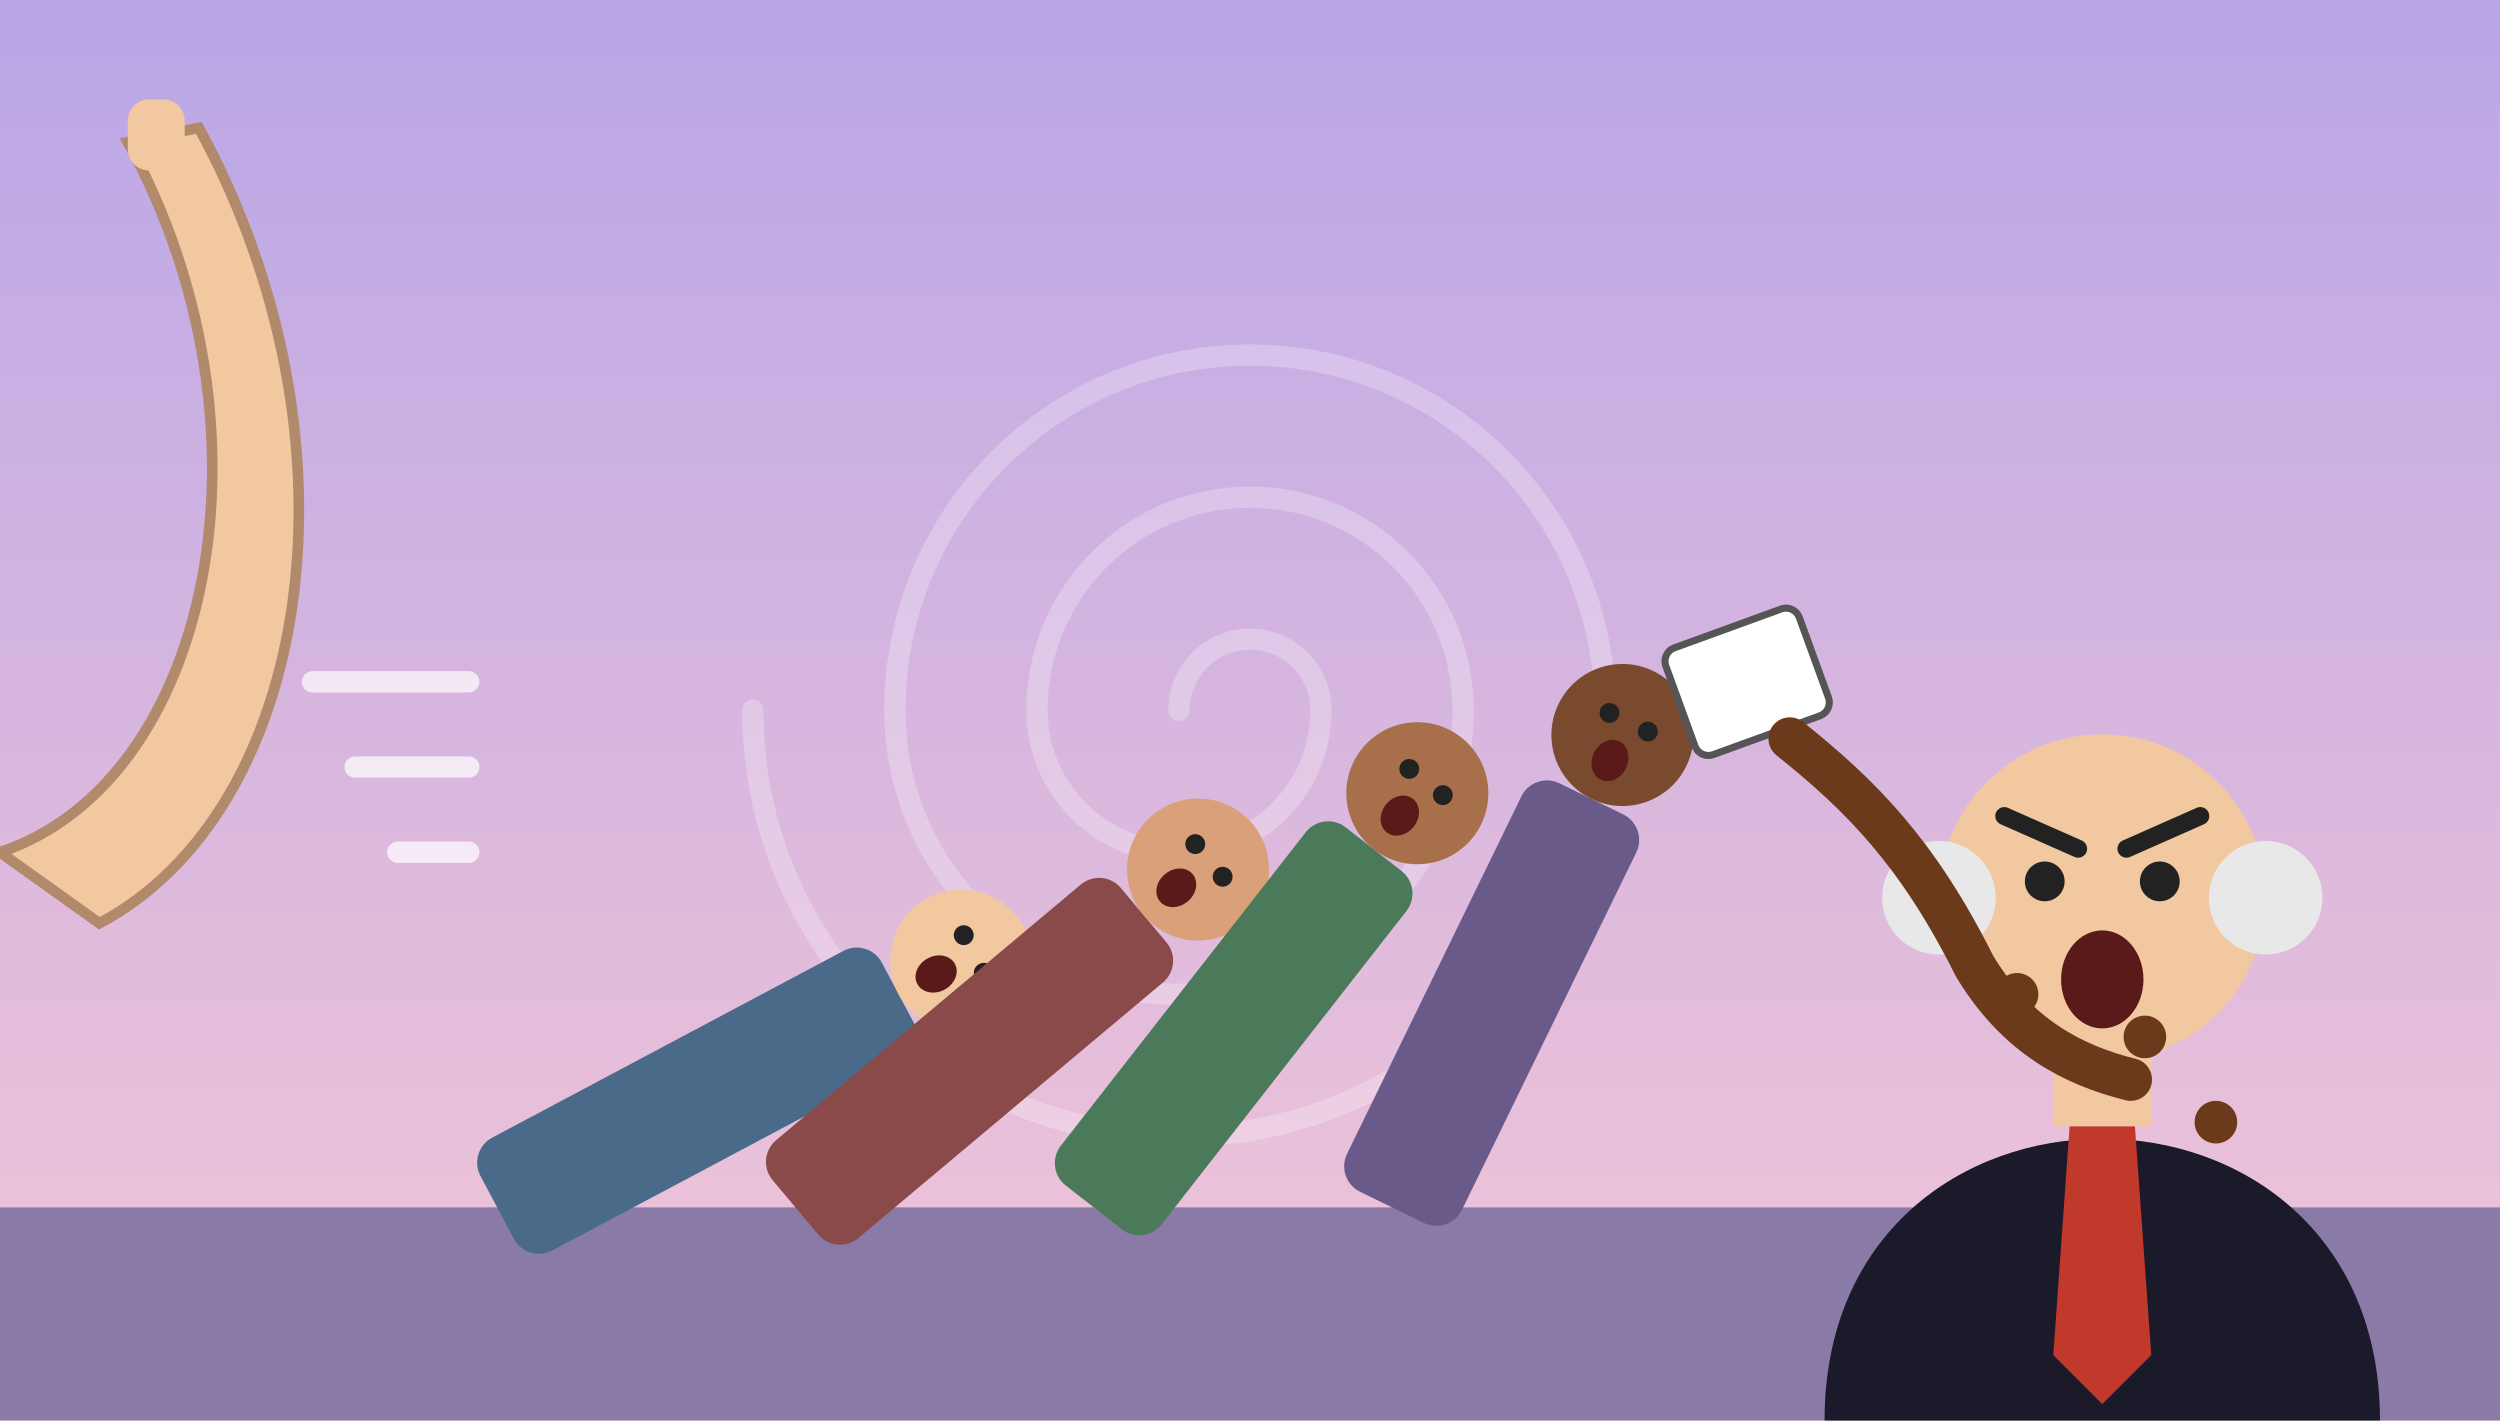
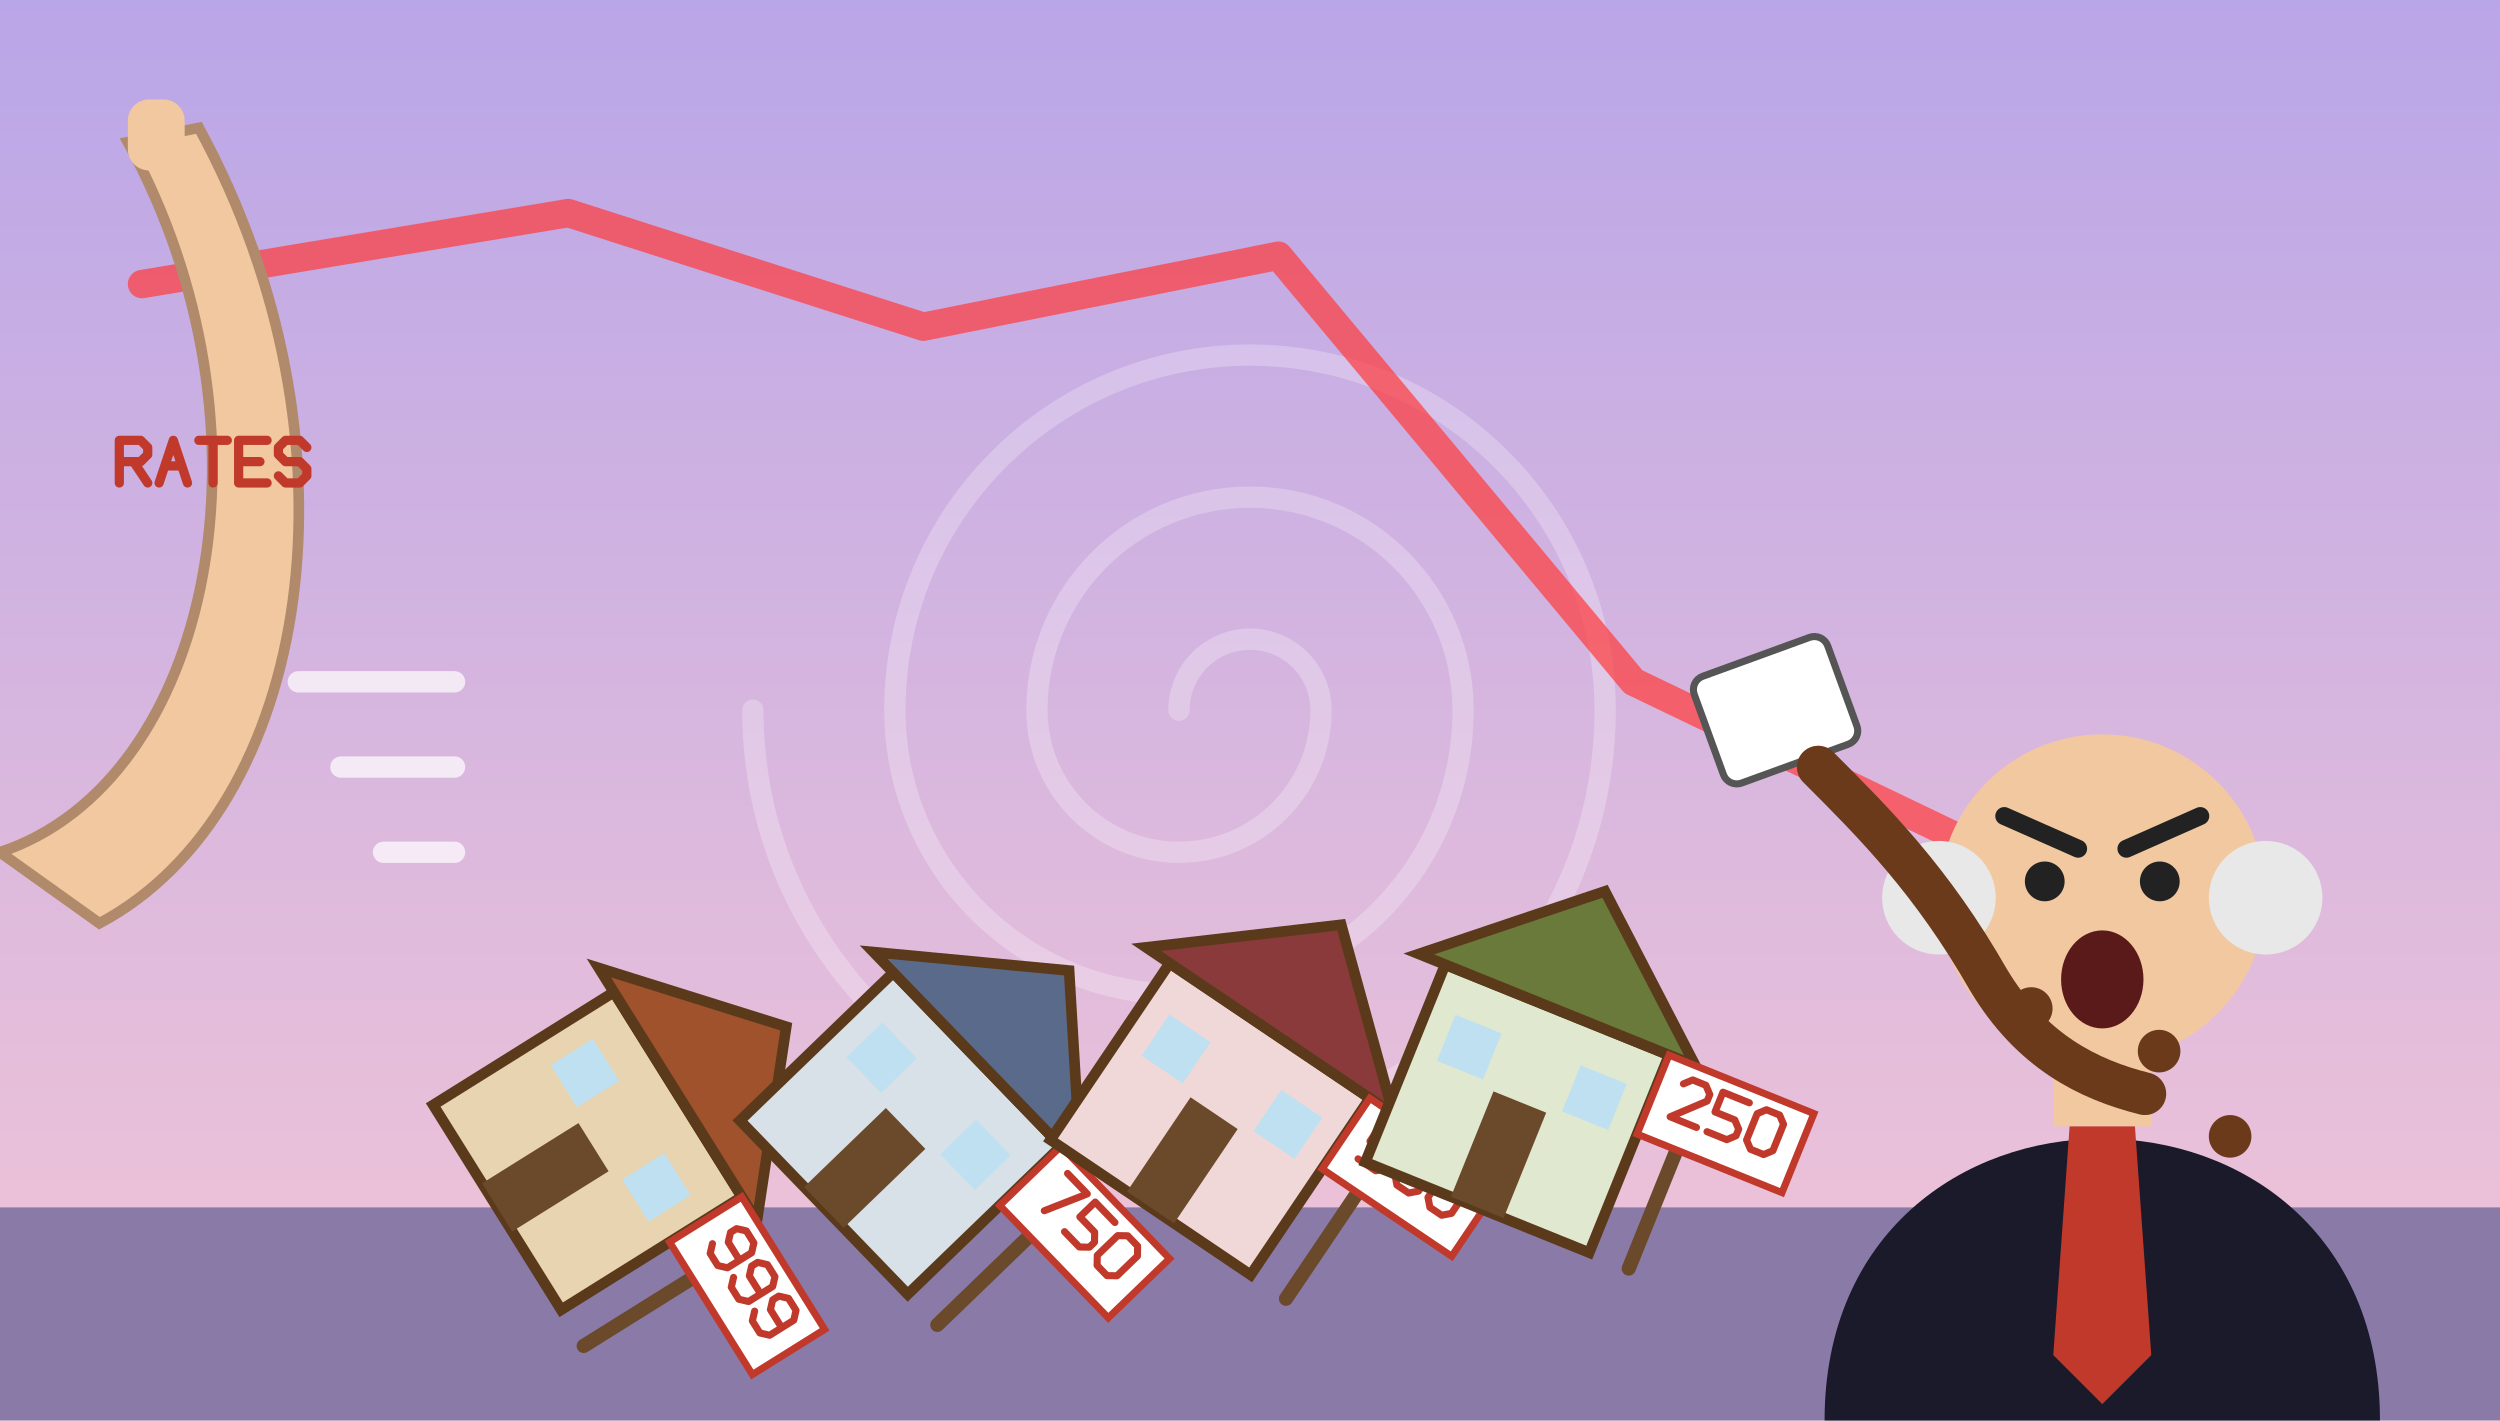
<svg xmlns="http://www.w3.org/2000/svg" viewBox="0 0 352 200" width="352" height="200">
  <defs>
    <linearGradient id="bg" x1="0" y1="0" x2="0" y2="1">
      <stop offset="0.00" stop-color="#b9a6e8" stop-opacity="1" />
      <stop offset="1.00" stop-color="#f4c6d6" stop-opacity="1" />
    </linearGradient>
  </defs>
  <rect x="0" y="0" width="352" height="200" fill="url(#bg)" />
  <path d="M176 100 m-10 0 a10 10 0 1 1 20 0 a20 20 0 1 1 -40 0 a30 30 0 1 1 60 0 a40 40 0 1 1 -80 0 a50 50 0 1 1 100 0 a60 60 0 1 1 -120 0" fill="none" stroke="#ffffff" stroke-width="3" stroke-linecap="round" stroke-linejoin="round" opacity="0.25" />
+   <path d="M20 40 L80 30 L130 46 L180 36 L230 96 L280 120" fill="none" stroke="#ff3a3a" stroke-width="4" stroke-linecap="round" stroke-linejoin="round" opacity="0.7" />
+   <polygon points="286.0,126.0 270.0,124.0 282.0,110.0" fill="#ff3a3a" opacity="0.7" />
  <rect x="0" y="170" width="352" height="30" fill="#8a7aa8" />
  <path d="M0 120 C 30 110 40 60 18 20 L28 18 C 52 62 44 114 14 130 Z" fill="#f2c8a0" stroke="#b08a6a" stroke-width="1.5" />
  <rect x="18" y="14" width="8" height="10" fill="#f2c8a0" rx="3" />
-   <g transform="translate(70 170) rotate(62)" opacity="1">
-     <rect x="-9" y="-64" width="18" height="64" fill="#4a6a8a" rx="4" />
-     <circle cx="0.0" cy="-74.0" r="10.0" fill="#f2c8a0" />
-     <circle cx="-3.0" cy="-76.0" r="1.4" fill="#222" />
-     <circle cx="3.0" cy="-76.0" r="1.4" fill="#222" />
-     <ellipse cx="0.0" cy="-70.0" rx="2.5" ry="3.0" fill="#5a1a1a" />
+   <path d="M16.8 68.0 L16.8 62.0 L19.8 62.0 L20.8 63.0 L20.8 64.0 L19.8 65.0 L16.8 65.0 M18.8 65.0 L20.8 68.0 M22.4 68.0 L24.4 62.0 L26.4 68.0 M23.4 65.6 L25.4 65.6 M28.0 62.0 L32.0 62.0 M30.0 62.0 L30.0 68.0 M37.6 62.0 L33.6 62.0 L33.6 68.0 L37.6 68.0 M33.6 65.0 L36.6 65.0 M43.2 63.0 L42.2 62.0 L40.2 62.0 L39.2 63.0 L39.2 64.0 L40.2 65.0 L42.2 65.0 L43.2 66.0 L43.2 67.0 L42.2 68.0 L40.2 68.0 L39.2 67.0 " fill="none" stroke="#c0392b" stroke-width="1.3" stroke-linecap="round" stroke-linejoin="round" />
+   <g transform="translate(70 170) rotate(58)" opacity="1">
+     <rect x="-17" y="-30.0" width="34.0" height="30.0" fill="#e8d4b0" stroke="#5a3a1a" stroke-width="1.5" />
+     <polygon points="-21.0,-30.0 0.0,-48.0 21.0,-30.0" fill="#a0522d" stroke="#5a3a1a" stroke-width="1.5" />
+     <rect x="-4.0" y="-16.0" width="8.0" height="16.0" fill="#6a4a2a" />
+     <rect x="-13.0" y="-24.0" width="7.0" height="7.0" fill="#bfe0f0" />
+     <rect x="6.0" y="-24.0" width="7.0" height="7.0" fill="#bfe0f0" />
+     <path d="M23.0 0.0 L23.0 -22.0" fill="none" stroke="#6a4a2a" stroke-width="2" stroke-linecap="round" stroke-linejoin="round" />
+     <rect x="17.0" y="-30.0" width="22.0" height="12.0" fill="#ffffff" stroke="#c0392b" stroke-width="1" />
+     <path d="M20.4 -23.0 L21.4 -22.0 L23.4 -22.0 L24.4 -23.0 L24.4 -27.0 L23.4 -28.0 L21.4 -28.0 L20.4 -27.0 L20.4 -26.0 L21.4 -25.0 L24.4 -25.0 M26.0 -23.0 L27.0 -22.0 L29.0 -22.0 L30.0 -23.0 L30.0 -27.0 L29.0 -28.0 L27.0 -28.0 L26.0 -27.0 L26.0 -26.0 L27.0 -25.0 L30.0 -25.0 M31.6 -23.0 L32.6 -22.0 L34.6 -22.0 L35.6 -23.0 L35.6 -27.0 L34.6 -28.0 L32.6 -28.0 L31.6 -27.0 L31.6 -26.0 L32.6 -25.0 L35.6 -25.0 " fill="none" stroke="#c0392b" stroke-width="1" stroke-linecap="round" stroke-linejoin="round" />
  </g>
-   <g transform="translate(112 170) rotate(50)" opacity="1">
-     <rect x="-9" y="-64" width="18" height="64" fill="#8a4a4a" rx="4" />
-     <circle cx="0.0" cy="-74.0" r="10.0" fill="#d9a07a" />
-     <circle cx="-3.0" cy="-76.0" r="1.4" fill="#222" />
-     <circle cx="3.0" cy="-76.0" r="1.4" fill="#222" />
-     <ellipse cx="0.0" cy="-70.0" rx="2.5" ry="3.0" fill="#5a1a1a" />
+   <g transform="translate(116 170) rotate(46)" opacity="1">
+     <rect x="-17" y="-30.0" width="34.0" height="30.0" fill="#d8e0e8" stroke="#5a3a1a" stroke-width="1.5" />
+     <polygon points="-21.0,-30.0 0.0,-48.0 21.0,-30.0" fill="#5a6a8a" stroke="#5a3a1a" stroke-width="1.5" />
+     <rect x="-4.0" y="-16.0" width="8.0" height="16.0" fill="#6a4a2a" />
+     <rect x="-13.0" y="-24.0" width="7.0" height="7.0" fill="#bfe0f0" />
+     <rect x="6.0" y="-24.0" width="7.0" height="7.0" fill="#bfe0f0" />
+     <path d="M23.0 0.0 L23.0 -22.0" fill="none" stroke="#6a4a2a" stroke-width="2" stroke-linecap="round" stroke-linejoin="round" />
+     <rect x="17.0" y="-30.0" width="22.0" height="12.0" fill="#ffffff" stroke="#c0392b" stroke-width="1" />
+     <path d="M20.4 -28.0 L24.4 -28.0 L21.9 -22.0 M30.0 -28.0 L26.0 -28.0 L26.0 -25.0 L29.0 -25.0 L30.0 -24.0 L30.0 -23.0 L29.0 -22.0 L26.0 -22.0 M32.6 -28.0 L34.6 -28.0 L35.6 -27.0 L35.6 -23.0 L34.6 -22.0 L32.6 -22.0 L31.6 -23.0 L31.6 -27.0 L32.6 -28.0 " fill="none" stroke="#c0392b" stroke-width="1" stroke-linecap="round" stroke-linejoin="round" />
  </g>
-   <g transform="translate(154 170) rotate(38)" opacity="1">
-     <rect x="-9" y="-64" width="18" height="64" fill="#4a7a5a" rx="4" />
-     <circle cx="0.0" cy="-74.0" r="10.0" fill="#a8704a" />
-     <circle cx="-3.0" cy="-76.0" r="1.4" fill="#222" />
-     <circle cx="3.0" cy="-76.0" r="1.4" fill="#222" />
-     <ellipse cx="0.0" cy="-70.0" rx="2.5" ry="3.0" fill="#5a1a1a" />
+   <g transform="translate(162 170) rotate(34)" opacity="1">
+     <rect x="-17" y="-30.0" width="34.0" height="30.0" fill="#f0d8d8" stroke="#5a3a1a" stroke-width="1.5" />
+     <polygon points="-21.0,-30.0 0.0,-48.0 21.0,-30.0" fill="#8a3a3a" stroke="#5a3a1a" stroke-width="1.5" />
+     <rect x="-4.0" y="-16.0" width="8.0" height="16.0" fill="#6a4a2a" />
+     <rect x="-13.0" y="-24.0" width="7.0" height="7.0" fill="#bfe0f0" />
+     <rect x="6.0" y="-24.0" width="7.0" height="7.0" fill="#bfe0f0" />
+     <path d="M23.0 0.0 L23.0 -22.0" fill="none" stroke="#6a4a2a" stroke-width="2" stroke-linecap="round" stroke-linejoin="round" />
+     <rect x="17.0" y="-30.0" width="22.0" height="12.0" fill="#ffffff" stroke="#c0392b" stroke-width="1" />
+     <path d="M24.4 -28.0 L20.4 -28.0 L20.4 -25.0 L23.4 -25.0 L24.4 -24.0 L24.4 -23.0 L23.4 -22.0 L20.4 -22.0 M27.0 -28.0 L29.0 -28.0 L30.0 -27.0 L30.0 -23.0 L29.0 -22.0 L27.0 -22.0 L26.0 -23.0 L26.0 -27.0 L27.0 -28.0 M32.6 -28.0 L34.6 -28.0 L35.6 -27.0 L35.6 -23.0 L34.6 -22.0 L32.6 -22.0 L31.6 -23.0 L31.6 -27.0 L32.6 -28.0 " fill="none" stroke="#c0392b" stroke-width="1" stroke-linecap="round" stroke-linejoin="round" />
  </g>
-   <g transform="translate(196 170) rotate(26)" opacity="1">
-     <rect x="-9" y="-64" width="18" height="64" fill="#6a5a8a" rx="4" />
-     <circle cx="0.0" cy="-74.0" r="10.0" fill="#7a4a2e" />
-     <circle cx="-3.0" cy="-76.0" r="1.4" fill="#222" />
-     <circle cx="3.0" cy="-76.0" r="1.4" fill="#222" />
-     <ellipse cx="0.0" cy="-70.0" rx="2.5" ry="3.0" fill="#5a1a1a" />
+   <g transform="translate(208 170) rotate(22)" opacity="1">
+     <rect x="-17" y="-30.0" width="34.0" height="30.0" fill="#e0e8d0" stroke="#5a3a1a" stroke-width="1.5" />
+     <polygon points="-21.0,-30.0 0.0,-48.0 21.0,-30.0" fill="#6a7a3a" stroke="#5a3a1a" stroke-width="1.5" />
+     <rect x="-4.0" y="-16.0" width="8.0" height="16.0" fill="#6a4a2a" />
+     <rect x="-13.0" y="-24.0" width="7.0" height="7.0" fill="#bfe0f0" />
+     <rect x="6.0" y="-24.0" width="7.0" height="7.0" fill="#bfe0f0" />
+     <path d="M23.0 0.0 L23.0 -22.0" fill="none" stroke="#6a4a2a" stroke-width="2" stroke-linecap="round" stroke-linejoin="round" />
+     <rect x="17.0" y="-30.0" width="22.0" height="12.0" fill="#ffffff" stroke="#c0392b" stroke-width="1" />
+     <path d="M20.4 -27.0 L21.4 -28.0 L23.4 -28.0 L24.4 -27.0 L24.4 -26.0 L20.4 -22.0 L24.4 -22.0 M30.0 -28.0 L26.0 -28.0 L26.0 -25.0 L29.0 -25.0 L30.0 -24.0 L30.0 -23.0 L29.0 -22.0 L26.0 -22.0 M32.6 -28.0 L34.6 -28.0 L35.6 -27.0 L35.6 -23.0 L34.6 -22.0 L32.6 -22.0 L31.6 -23.0 L31.6 -27.0 L32.6 -28.0 " fill="none" stroke="#c0392b" stroke-width="1" stroke-linecap="round" stroke-linejoin="round" />
  </g>
-   <path d="M66 96 l -22 0" fill="none" stroke="#ffffff" stroke-width="3" stroke-linecap="round" stroke-linejoin="round" opacity="0.7" />
-   <path d="M66 108 l -16 0" fill="none" stroke="#ffffff" stroke-width="3" stroke-linecap="round" stroke-linejoin="round" opacity="0.7" />
-   <path d="M66 120 l -10 0" fill="none" stroke="#ffffff" stroke-width="3" stroke-linecap="round" stroke-linejoin="round" opacity="0.7" />
+   <path d="M64 96 l -22 0" fill="none" stroke="#ffffff" stroke-width="3" stroke-linecap="round" stroke-linejoin="round" opacity="0.7" />
+   <path d="M64 108 l -16 0" fill="none" stroke="#ffffff" stroke-width="3" stroke-linecap="round" stroke-linejoin="round" opacity="0.7" />
+   <path d="M64 120 l -10 0" fill="none" stroke="#ffffff" stroke-width="3" stroke-linecap="round" stroke-linejoin="round" opacity="0.7" />
  <path d="M256.9 200.0 C 256.9 147.1 335.1 147.1 335.1 200.0 Z" fill="#1a1a2a" />
  <rect x="289.1" y="144.8" width="13.8" height="13.8" fill="#f2c8a0" />
  <polygon points="291.4,158.6 300.6,158.6 302.9,190.8 296.0,197.7 289.1,190.8" fill="#c0392b" />
  <circle cx="296.0" cy="126.4" r="23.0" fill="#f2c8a0" />
  <circle cx="273.0" cy="126.4" r="8.0" fill="#e8e8e8" />
  <circle cx="319.0" cy="126.4" r="8.0" fill="#e8e8e8" />
  <circle cx="287.9" cy="124.1" r="2.8" fill="#222" />
  <circle cx="304.1" cy="124.1" r="2.8" fill="#222" />
  <ellipse cx="296.0" cy="137.9" rx="5.8" ry="6.9" fill="#5a1a1a" />
  <path d="M282.2 114.9 L292.6 119.5 M309.8 114.9 L299.4 119.5" fill="none" stroke="#222" stroke-width="2.53" stroke-linecap="round" stroke-linejoin="round" />
-   <g transform="translate(246 96) rotate(70)" opacity="1">
+   <g transform="translate(250 100) rotate(70)" opacity="1">
    <rect x="-8" y="-10" width="16" height="20" fill="#ffffff" rx="2" stroke="#555" stroke-width="1" />
  </g>
-   <path d="M252 104 C 262 112 270 120 278 136 C 284 146 292 150 300 152" fill="none" stroke="#6a3a1a" stroke-width="6" stroke-linecap="round" />
-   <circle cx="284.0" cy="140.0" r="3.0" fill="#6a3a1a" />
-   <circle cx="302.0" cy="146.0" r="3.0" fill="#6a3a1a" />
-   <circle cx="312.0" cy="158.0" r="3.0" fill="#6a3a1a" />
+   <path d="M256 108 C 264 116 272 124 280 138 C 286 148 294 152 302 154" fill="none" stroke="#6a3a1a" stroke-width="6" stroke-linecap="round" />
+   <circle cx="286.0" cy="142.0" r="3.0" fill="#6a3a1a" />
+   <circle cx="304.0" cy="148.0" r="3.0" fill="#6a3a1a" />
+   <circle cx="314.0" cy="160.0" r="3.0" fill="#6a3a1a" />
</svg>
